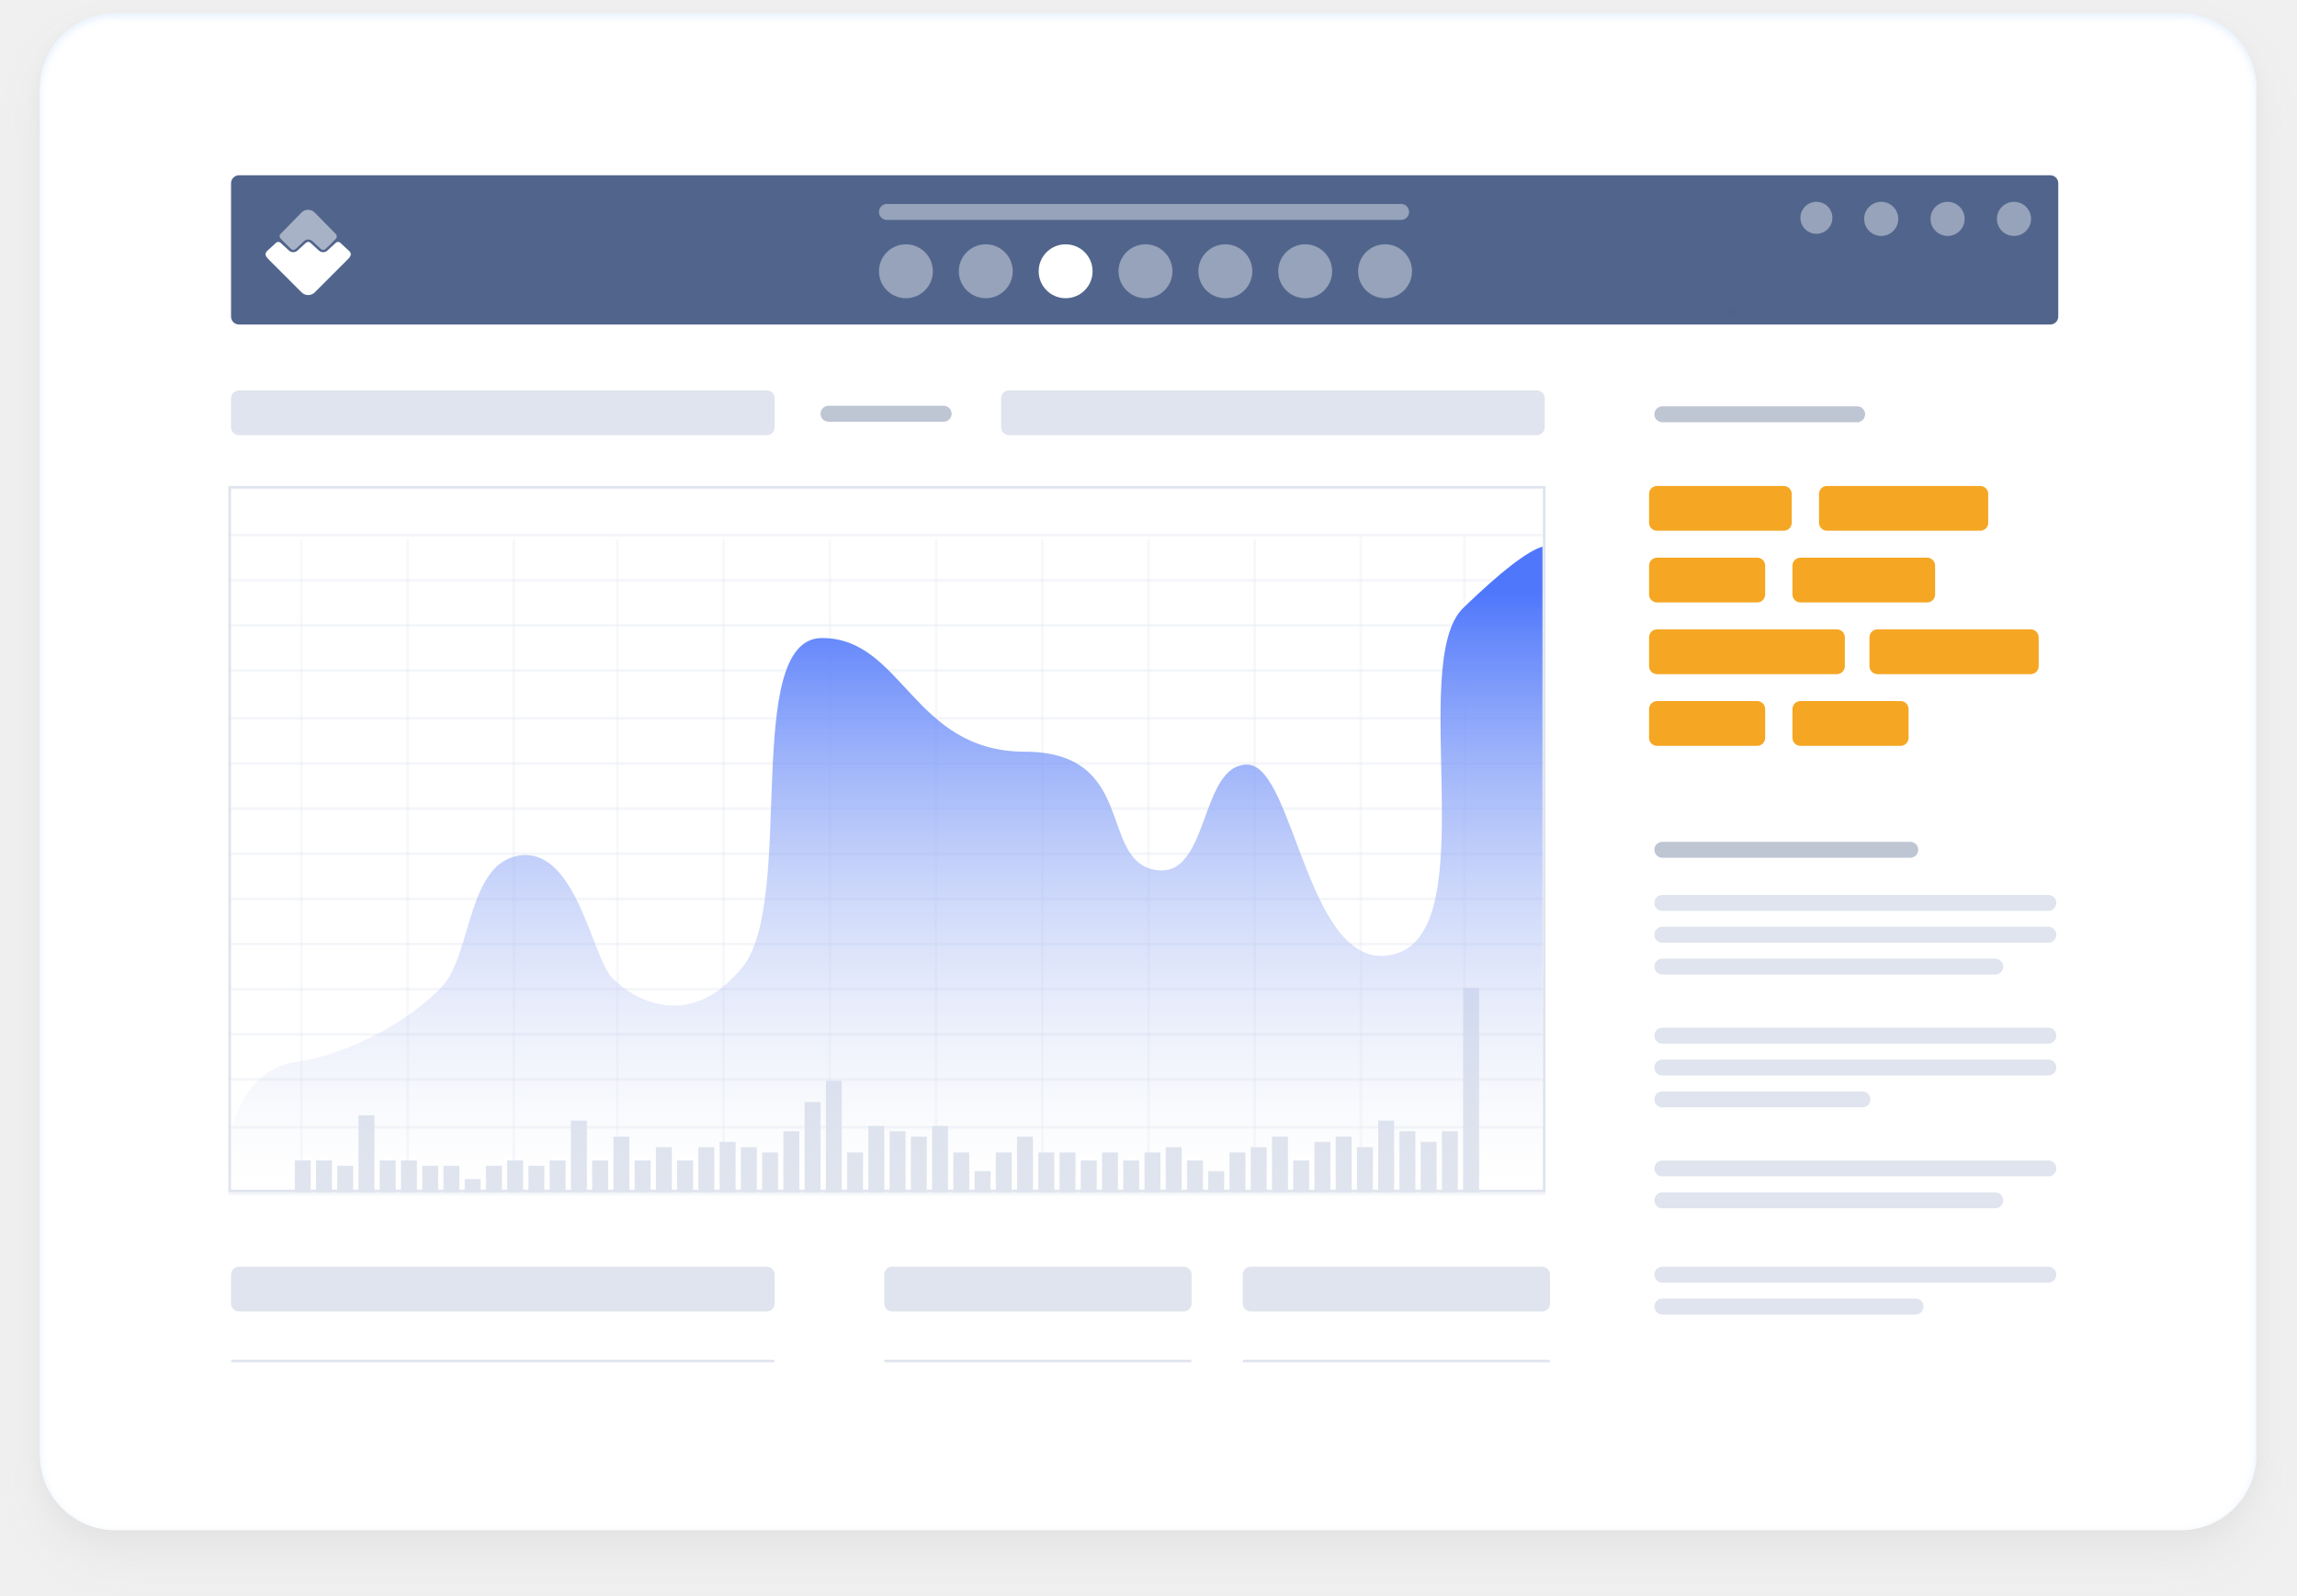
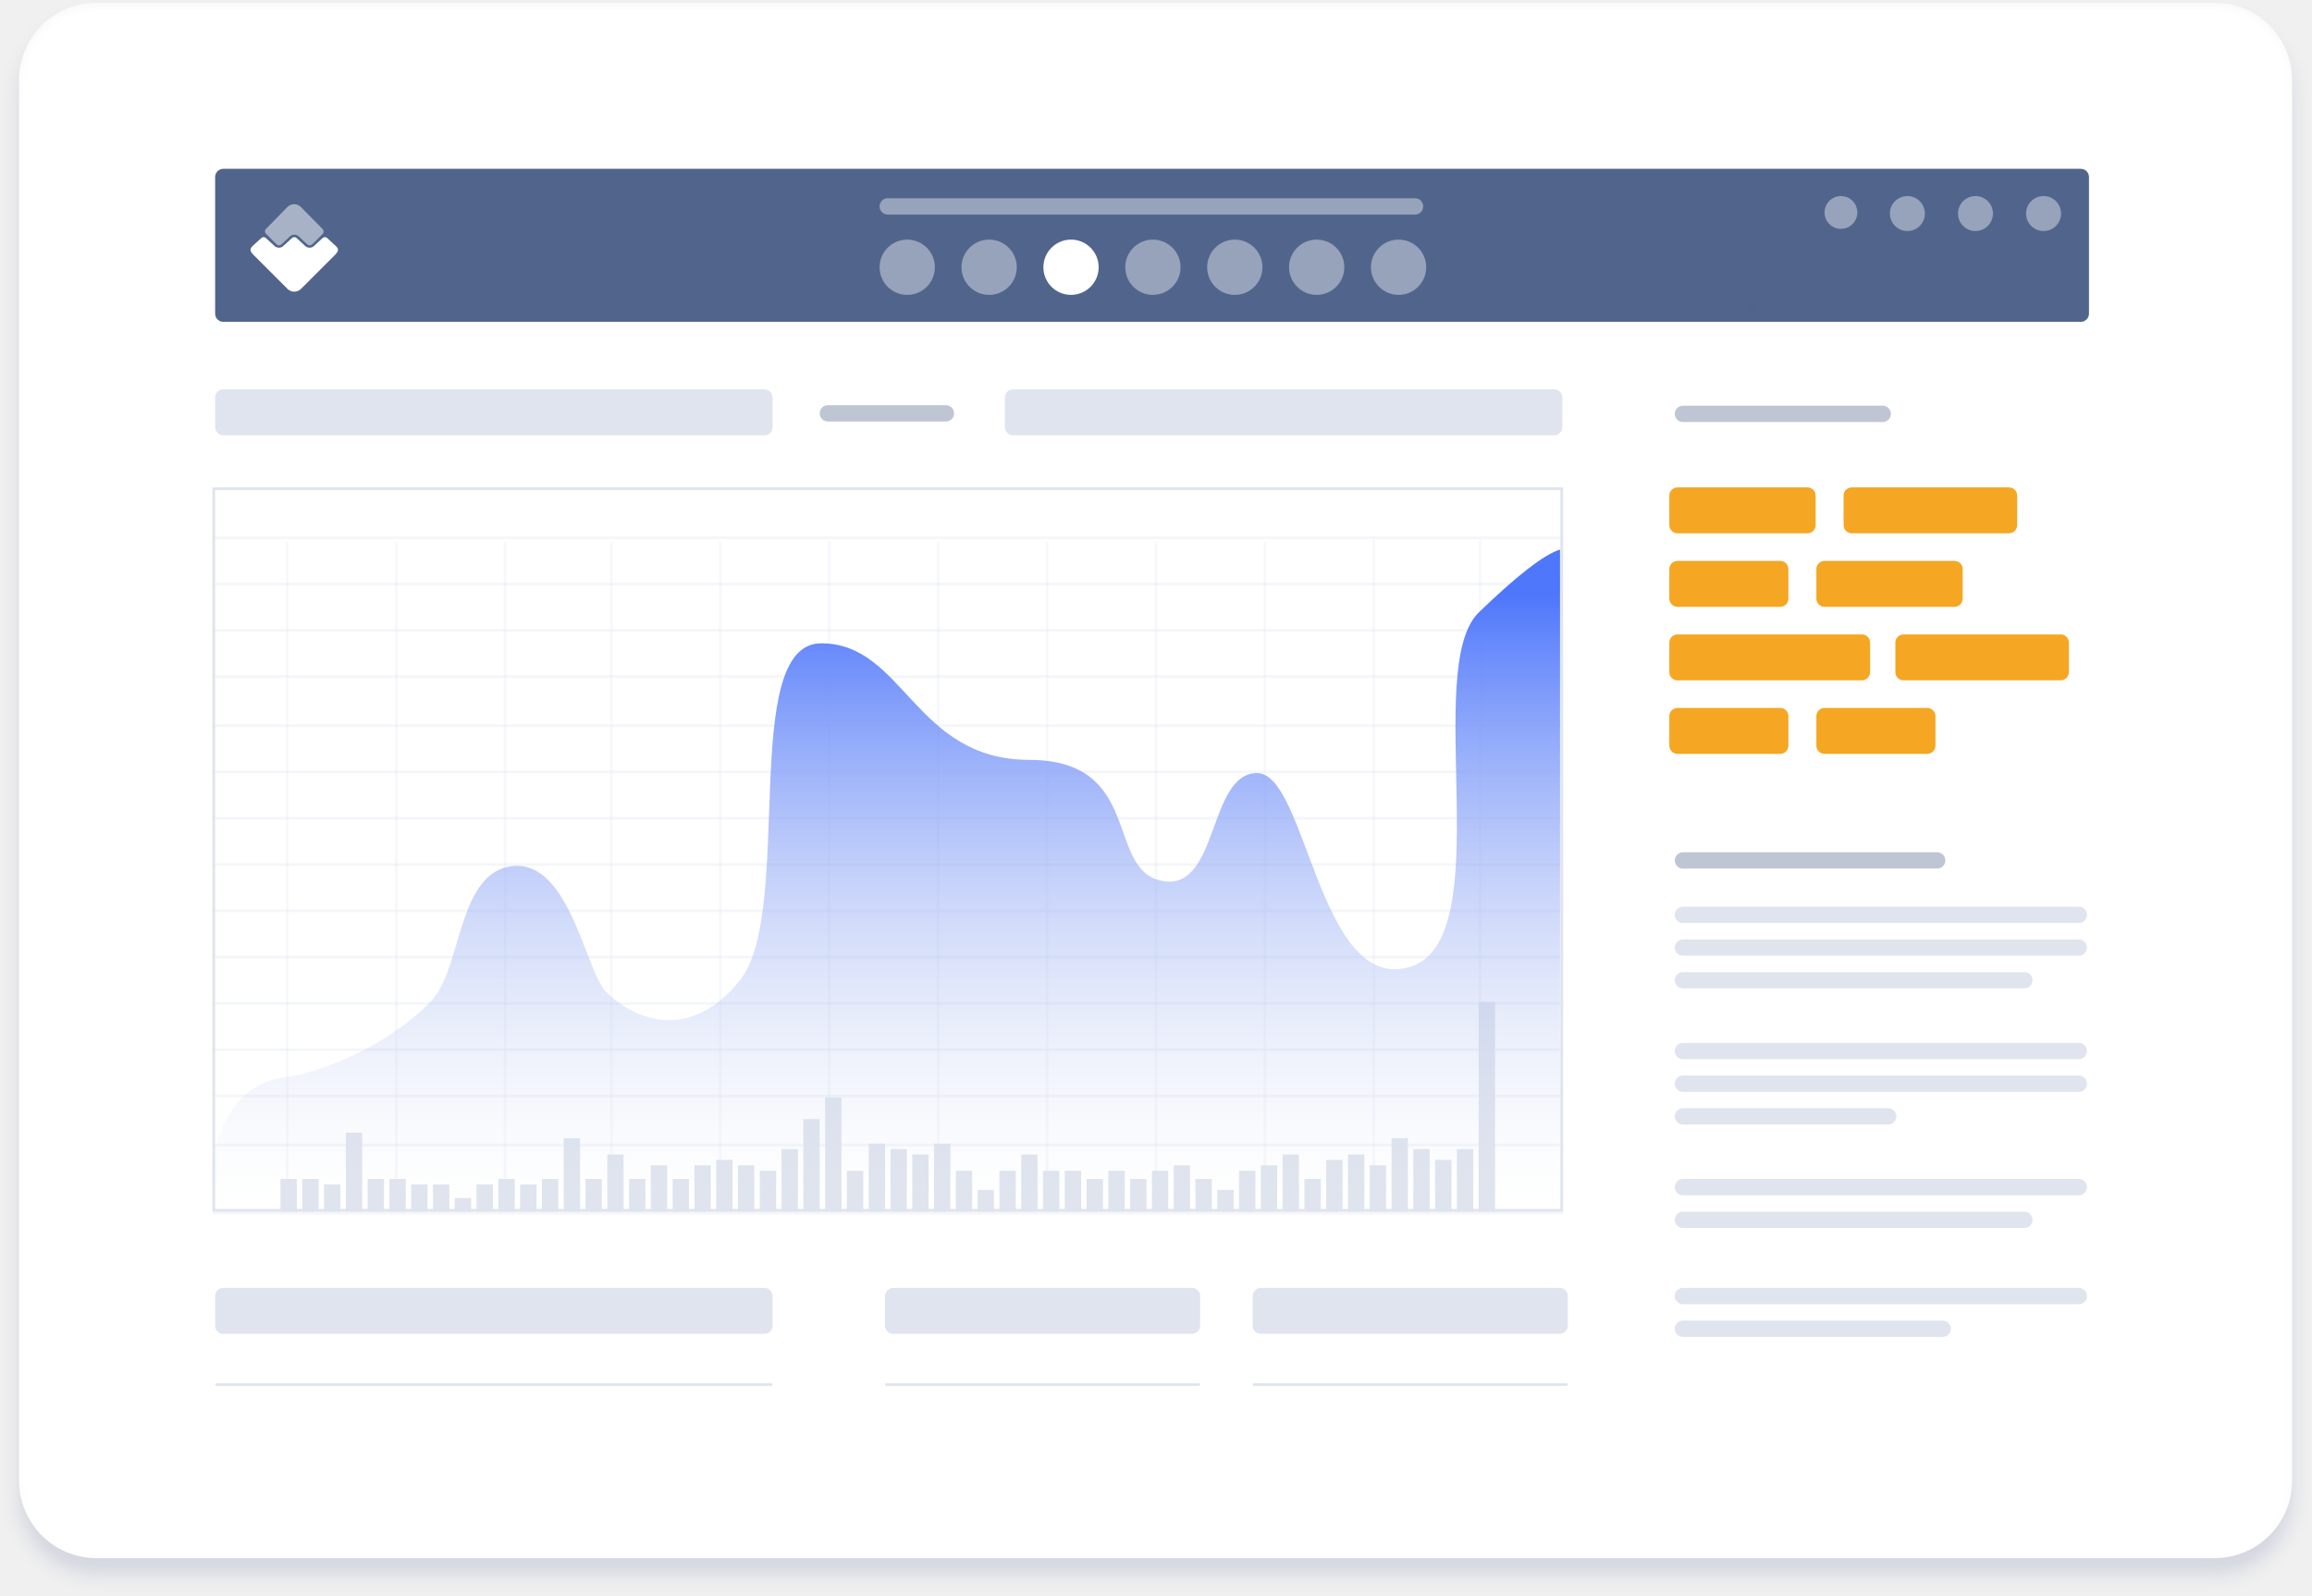
- <svg xmlns="http://www.w3.org/2000/svg" xmlns:xlink="http://www.w3.org/1999/xlink" width="865" height="601" viewBox="0 0 865 601">
+ <svg xmlns="http://www.w3.org/2000/svg" xmlns:xlink="http://www.w3.org/1999/xlink" width="849" height="586" viewBox="0 0 849 586">
  <defs>
-     <path id="dex_big-b" d="M28.422,0 L806.272,0 C821.97,0 834.695,12.727 834.695,28.422 L834.695,542.816 C834.695,558.513 821.967,571.238 806.272,571.238 L28.422,571.238 C12.725,571.238 0,558.512 0,542.816 L0,28.422 C0,12.725 12.728,0 28.422,0 Z" />
-     <filter id="dex_big-a" width="108%" height="111.7%" x="-4%" y="-3.8%" filterUnits="objectBoundingBox">
-       <feOffset dy="2" in="SourceAlpha" result="shadowOffsetOuter1" />
-       <feGaussianBlur in="shadowOffsetOuter1" result="shadowBlurOuter1" stdDeviation="3" />
-       <feColorMatrix in="shadowBlurOuter1" result="shadowMatrixOuter1" values="0 0 0 0 0.894   0 0 0 0 0.894   0 0 0 0 0.894  0 0 0 0.8 0" />
-       <feOffset dy="10" in="SourceAlpha" result="shadowOffsetOuter2" />
-       <feGaussianBlur in="shadowOffsetOuter2" result="shadowBlurOuter2" stdDeviation="7.5" />
-       <feColorMatrix in="shadowBlurOuter2" result="shadowMatrixOuter2" values="0 0 0 0 0.883   0 0 0 0 0.883   0 0 0 0 0.883  0 0 0 0.65 0" />
-       <feMerge>
-         <feMergeNode in="shadowMatrixOuter1" />
-         <feMergeNode in="shadowMatrixOuter2" />
-       </feMerge>
+     <path id="home_dex-b" d="M28.422,0 L806.272,0 C821.97,0 834.695,12.727 834.695,28.422 L834.695,542.816 C834.695,558.513 821.967,571.238 806.272,571.238 L28.422,571.238 C12.725,571.238 0,558.512 0,542.816 L0,28.422 C0,12.725 12.728,0 28.422,0 Z" />
+     <filter id="home_dex-a" width="103.2%" height="104.7%" x="-1.6%" y="-1.3%" filterUnits="objectBoundingBox">
+       <feOffset dy="6" in="SourceAlpha" result="shadowOffsetOuter1" />
+       <feGaussianBlur in="shadowOffsetOuter1" result="shadowBlurOuter1" stdDeviation="3.5" />
+       <feColorMatrix in="shadowBlurOuter1" values="0 0 0 0 0   0 0 0 0 0.09   0 0 0 0 0.423  0 0 0 0.12 0" />
    </filter>
-     <filter id="dex_big-c" width="111%" height="116.1%" x="-5.5%" y="-6%" filterUnits="objectBoundingBox">
-       <feGaussianBlur in="SourceAlpha" result="shadowBlurInner1" stdDeviation="15" />
-       <feOffset dy="-20" in="shadowBlurInner1" result="shadowOffsetInner1" />
+     <filter id="home_dex-c" width="102.2%" height="103.2%" x="-1.1%" y="-.5%" filterUnits="objectBoundingBox">
+       <feGaussianBlur in="SourceAlpha" result="shadowBlurInner1" stdDeviation="1.5" />
+       <feOffset dy="1" in="shadowBlurInner1" result="shadowOffsetInner1" />
      <feComposite in="shadowOffsetInner1" in2="SourceAlpha" k2="-1" k3="1" operator="arithmetic" result="shadowInnerInner1" />
-       <feColorMatrix in="shadowInnerInner1" result="shadowMatrixInner1" values="0 0 0 0 0.961   0 0 0 0 0.976   0 0 0 0 1  0 0 0 0 0" />
-       <feGaussianBlur in="SourceAlpha" result="shadowBlurInner2" stdDeviation="1.5" />
-       <feOffset dy="1" in="shadowBlurInner2" result="shadowOffsetInner2" />
-       <feComposite in="shadowOffsetInner2" in2="SourceAlpha" k2="-1" k3="1" operator="arithmetic" result="shadowInnerInner2" />
-       <feColorMatrix in="shadowInnerInner2" result="shadowMatrixInner2" values="0 0 0 0 0.45   0 0 0 0 0.685   0 0 0 0 1  0 0 0 0.2 0" />
-       <feMerge>
-         <feMergeNode in="shadowMatrixInner1" />
-         <feMergeNode in="shadowMatrixInner2" />
-       </feMerge>
+       <feColorMatrix in="shadowInnerInner1" values="0 0 0 0 0   0 0 0 0 0   0 0 0 0 0  0 0 0 0.03 0" />
    </filter>
-     <linearGradient id="dex_big-d" x1="50%" x2="50%" y1="0%" y2="100%">
+     <linearGradient id="home_dex-d" x1="50%" x2="50%" y1="0%" y2="100%">
      <stop offset="0%" stop-color="#F3F4F6" />
      <stop offset="100%" stop-color="#FFF" />
    </linearGradient>
-     <linearGradient id="dex_big-e" x1="50%" x2="50%" y1="7.014%" y2="99.401%">
+     <linearGradient id="home_dex-e" x1="50%" x2="50%" y1="7.014%" y2="99.401%">
      <stop offset="0%" stop-color="#4F77FC" />
      <stop offset="100%" stop-color="#DFE4EE" stop-opacity="0" />
    </linearGradient>
  </defs>
-   <g fill="none" fill-rule="evenodd" transform="translate(15 5)">
-     <use fill="#000" filter="url(#dex_big-a)" xlink:href="#dex_big-b" />
-     <use fill="#FFF" xlink:href="#dex_big-b" />
-     <use fill="#000" filter="url(#dex_big-c)" xlink:href="#dex_big-b" />
-     <path fill="url(#dex_big-d)" d="M636.514,115.324 C637.612,115.324 638.503,114.433 638.503,113.334 C638.503,112.235 637.612,111.344 636.514,111.344 C635.415,111.344 634.524,112.235 634.524,113.334 C634.524,114.433 635.415,115.324 636.514,115.324 Z" style="mix-blend-mode:multiply" />
+   <g fill="none" fill-rule="evenodd" transform="translate(7 1)">
+     <use fill="#000" filter="url(#home_dex-a)" xlink:href="#home_dex-b" />
+     <use fill="#FFF" xlink:href="#home_dex-b" />
+     <use fill="#000" filter="url(#home_dex-c)" xlink:href="#home_dex-b" />
+     <path fill="url(#home_dex-d)" d="M636.514,115.324 C637.612,115.324 638.503,114.433 638.503,113.334 C638.503,112.235 637.612,111.344 636.514,111.344 C635.415,111.344 634.524,112.235 634.524,113.334 C634.524,114.433 635.415,115.324 636.514,115.324 Z" style="mix-blend-mode:multiply" />
    <path fill="#263F6F" d="M75,61 L757.102,61 L757.102,61 C758.759,61 760.102,62.343 760.102,64 L760.102,114.204 L760.102,114.204 C760.102,115.861 758.759,117.204 757.102,117.204 L75,117.204 L75,117.204 C73.343,117.204 72,115.861 72,114.204 L72,64 L72,64 C72,62.343 73.343,61 75,61 Z" opacity=".8" />
    <path fill="#DFE4EE" d="M75 142L273.723 142 273.723 142C275.379 142 276.723 143.343 276.723 145L276.723 155.861 276.723 155.861C276.723 157.518 275.379 158.861 273.723 158.861L75 158.861 75 158.861C73.343 158.861 72 157.518 72 155.861L72 145 72 145C72 143.343 73.343 142 75 142zM75 472L273.723 472 273.723 472C275.379 472 276.723 473.343 276.723 475L276.723 485.86 276.723 485.86C276.723 487.517 275.379 488.86 273.723 488.86L75 488.86 75 488.86C73.343 488.86 72 487.517 72 485.86L72 475 72 475C72 473.343 73.343 472 75 472zM72.5 507L276.223 507 276.223 507C276.499 507 276.723 507.224 276.723 507.5L276.723 507.5 276.723 507.5C276.723 507.776 276.499 508 276.223 508L72.5 508 72.5 508C72.224 508 72 507.776 72 507.5L72 507.5 72 507.5C72 507.224 72.224 507 72.5 507zM453.5 507L568.22 507 568.22 507C568.496 507 568.72 507.224 568.72 507.5L568.72 507.5 568.72 507.5C568.72 507.776 568.496 508 568.22 508L453.5 508 453.5 508C453.224 508 453 507.776 453 507.5L453 507.5 453 507.5C453 507.224 453.224 507 453.5 507zM318.5 507L433.22 507 433.22 507C433.496 507 433.72 507.224 433.72 507.5L433.72 507.5 433.72 507.5C433.72 507.776 433.496 508 433.22 508L318.5 508 318.5 508C318.224 508 318 507.776 318 507.5L318 507.5 318 507.5C318 507.224 318.224 507 318.5 507zM456 472L565.72 472 565.72 472C567.377 472 568.72 473.343 568.72 475L568.72 485.86 568.72 485.86C568.72 487.517 567.377 488.86 565.72 488.86L456 488.86 456 488.86C454.343 488.86 453 487.517 453 485.86L453 475 453 475C453 473.343 454.343 472 456 472zM321 472L430.72 472 430.72 472C432.377 472 433.72 473.343 433.72 475L433.72 485.86 433.72 485.86C433.72 487.517 432.377 488.86 430.72 488.86L321 488.86 321 488.86C319.343 488.86 318 487.517 318 485.86L318 475 318 475C318 473.343 319.343 472 321 472zM365 142L563.723 142 563.723 142C565.379 142 566.723 143.343 566.723 145L566.723 155.861 566.723 155.861C566.723 157.518 565.379 158.861 563.723 158.861L365 158.861 365 158.861C363.343 158.861 362 157.518 362 155.861L362 145 362 145C362 143.343 363.343 142 365 142z" />
    <path stroke="#263F6F" stroke-linecap="round" stroke-width="6" d="M297 150.803L340.363 150.803M611 151L684.36 151M611 315L704.36 315" opacity=".3" />
    <path fill="#B5BDCE" stroke="#DFE4EE" stroke-linecap="round" stroke-width="6" d="M611 335L756.36 335M611 347L756.36 347M611 359L736.36 359M611 385L756.36 385M611 397L756.36 397M611 409L686.36 409M611 435L756.36 435M611 447L736.36 447M611 475L756.36 475M611 487L706.36 487" />
    <path fill="#F5A623" d="M609 178L656.723 178 656.723 178C658.379 178 659.723 179.343 659.723 181L659.723 191.861 659.723 191.861C659.723 193.518 658.379 194.861 656.723 194.861L609 194.861 609 194.861C607.343 194.861 606 193.518 606 191.861L606 181 606 181C606 179.343 607.343 178 609 178zM673 178L730.723 178 730.723 178C732.379 178 733.723 179.343 733.723 181L733.723 191.861 733.723 191.861C733.723 193.518 732.379 194.861 730.723 194.861L673 194.861 673 194.861C671.343 194.861 670 193.518 670 191.861L670 181 670 181C670 179.343 671.343 178 673 178zM609 205L646.723 205 646.723 205C648.379 205 649.723 206.343 649.723 208L649.723 218.861 649.723 218.861C649.723 220.518 648.379 221.861 646.723 221.861L609 221.861 609 221.861C607.343 221.861 606 220.518 606 218.861L606 208 606 208C606 206.343 607.343 205 609 205zM663 205L710.723 205 710.723 205C712.379 205 713.723 206.343 713.723 208L713.723 218.861 713.723 218.861C713.723 220.518 712.379 221.861 710.723 221.861L663 221.861 663 221.861C661.343 221.861 660 220.518 660 218.861L660 208 660 208C660 206.343 661.343 205 663 205zM609 232L676.723 232 676.723 232C678.379 232 679.723 233.343 679.723 235L679.723 245.861 679.723 245.861C679.723 247.518 678.379 248.861 676.723 248.861L609 248.861 609 248.861C607.343 248.861 606 247.518 606 245.861L606 235 606 235C606 233.343 607.343 232 609 232zM692 232L749.723 232 749.723 232C751.379 232 752.723 233.343 752.723 235L752.723 245.861 752.723 245.861C752.723 247.518 751.379 248.861 749.723 248.861L692 248.861 692 248.861C690.343 248.861 689 247.518 689 245.861L689 235 689 235C689 233.343 690.343 232 692 232zM609 259L646.723 259 646.723 259C648.379 259 649.723 260.343 649.723 262L649.723 272.861 649.723 272.861C649.723 274.518 648.379 275.861 646.723 275.861L609 275.861 609 275.861C607.343 275.861 606 274.518 606 272.861L606 262 606 262C606 260.343 607.343 259 609 259zM663 259L700.723 259 700.723 259C702.379 259 703.723 260.343 703.723 262L703.723 272.861 703.723 272.861C703.723 274.518 702.379 275.861 700.723 275.861L663 275.861 663 275.861C661.343 275.861 660 274.518 660 272.861L660 262 660 262C660 260.343 661.343 259 663 259z" />
    <g fill="#FFF" transform="translate(85 74)">
      <path d="M26.466,9.131 L18.498,1.044 C17.127,-0.348 14.906,-0.348 13.535,1.044 L5.633,9.131 C5.176,9.595 5.176,10.324 5.633,10.788 L8.049,13.241 L9.616,14.766 C10.074,15.23 10.792,15.23 11.314,14.766 L14.514,11.783 C15.363,10.987 16.735,10.987 17.649,11.783 L20.849,14.766 C21.306,15.23 22.025,15.23 22.547,14.766 L24.18,13.241 L26.596,10.788 C26.923,10.324 26.923,9.595 26.466,9.131 Z" opacity=".5" />
      <path d="M1.065,18.586 L13.566,31.086 C14.94,32.46 17.166,32.46 18.54,31.086 L31.041,18.586 C33.201,16.427 31.696,15.772 30.125,14.267 L28.161,12.435 C27.703,11.976 26.983,11.976 26.46,12.435 L23.253,15.38 C22.402,16.165 21.027,16.165 20.111,15.38 L16.904,12.435 C16.446,11.976 15.726,11.976 15.202,12.435 L11.995,15.38 C11.144,16.165 9.77,16.165 8.854,15.38 L5.646,12.435 C5.188,11.976 4.468,11.976 3.945,12.435 L2.178,14.071 C0.541,15.641 -1.16,16.361 1.065,18.586 Z" />
    </g>
    <path stroke="#FFF" stroke-linecap="round" stroke-width="6" d="M319,74.803 L512.623,74.803" opacity=".4" />
    <g fill="#FFF" transform="translate(316 87)">
      <circle cx="10.149" cy="10.149" r="10.149" opacity=".4" />
      <circle cx="40.221" cy="10.149" r="10.149" opacity=".4" />
      <circle cx="70.293" cy="10.149" r="10.149" />
      <circle cx="100.365" cy="10.149" r="10.149" opacity=".4" />
      <circle cx="130.437" cy="10.149" r="10.149" opacity=".4" />
      <circle cx="160.509" cy="10.149" r="10.149" opacity=".4" />
      <circle cx="190.581" cy="10.149" r="10.149" opacity=".4" />
    </g>
    <circle cx="743.423" cy="77.423" r="6.423" fill="#FFF" opacity=".4" />
    <circle cx="718.423" cy="77.423" r="6.423" fill="#FFF" opacity=".4" />
    <circle cx="693.423" cy="77.423" r="6.423" fill="#FFF" opacity=".4" />
    <circle cx="669.022" cy="77.022" r="6.022" fill="#FFF" opacity=".4" />
    <rect width="495" height="265" x="71.5" y="178.5" stroke="#DFE4EE" />
    <polygon fill="#DFE4EE" fill-rule="nonzero" points="71 445 567 445 567 444 71 444" opacity=".33" />
    <polygon fill="#DFE4EE" fill-rule="nonzero" points="71 420 567 420 567 419 71 419" opacity=".33" />
    <polygon fill="#DFE4EE" fill-rule="nonzero" points="71 402 567 402 567 401 71 401" opacity=".33" />
    <polygon fill="#DFE4EE" fill-rule="nonzero" points="71 385 567 385 567 384 71 384" opacity=".33" />
    <polygon fill="#DFE4EE" fill-rule="nonzero" points="71 368 567 368 567 367 71 367" opacity=".33" />
    <polygon fill="#DFE4EE" fill-rule="nonzero" points="71 351 567 351 567 350 71 350" opacity=".33" />
    <polygon fill="#DFE4EE" fill-rule="nonzero" points="71 334 567 334 567 333 71 333" opacity=".33" />
    <polygon fill="#DFE4EE" fill-rule="nonzero" points="71 317 567 317 567 316 71 316" opacity=".33" />
    <polygon fill="#DFE4EE" fill-rule="nonzero" points="71 300 567 300 567 299 71 299" opacity=".33" />
    <polygon fill="#DFE4EE" fill-rule="nonzero" points="71 283 567 283 567 282 71 282" opacity=".33" />
    <polygon fill="#DFE4EE" fill-rule="nonzero" points="71 266 567 266 567 265 71 265" opacity=".33" />
    <polygon fill="#DFE4EE" fill-rule="nonzero" points="71 248 567 248 567 247 71 247" opacity=".33" />
    <polygon fill="#DFE4EE" fill-rule="nonzero" points="71 231 567 231 567 230 71 230" opacity=".33" />
    <polygon fill="#DFE4EE" fill-rule="nonzero" points="71 214 567 214 567 213 71 213" opacity=".33" />
    <polygon fill="#DFE4EE" fill-rule="nonzero" points="71 197 567 197 567 196 71 196" opacity=".33" />
    <path fill="#DFE4EE" fill-rule="nonzero" d="M98 198.441L98 442.729C98 442.973 98.224 443.17 98.5 443.17 98.776 443.17 99 442.973 99 442.729L99 198.441C99 198.197 98.776 198 98.5 198 98.224 198 98 198.197 98 198.441zM138 198.441L138 442.729C138 442.973 138.224 443.17 138.5 443.17 138.776 443.17 139 442.973 139 442.729L139 198.441C139 198.197 138.776 198 138.5 198 138.224 198 138 198.197 138 198.441zM178 198.441L178 442.729C178 442.973 178.224 443.17 178.5 443.17 178.776 443.17 179 442.973 179 442.729L179 198.441C179 198.197 178.776 198 178.5 198 178.224 198 178 198.197 178 198.441zM217 198.441L217 442.729C217 442.973 217.224 443.17 217.5 443.17 217.776 443.17 218 442.973 218 442.729L218 198.441C218 198.197 217.776 198 217.5 198 217.224 198 217 198.197 217 198.441zM257 198.441L257 442.729C257 442.973 257.224 443.17 257.5 443.17 257.776 443.17 258 442.973 258 442.729L258 198.441C258 198.197 257.776 198 257.5 198 257.224 198 257 198.197 257 198.441zM297 198.441L297 442.729C297 442.973 297.224 443.17 297.5 443.17 297.776 443.17 298 442.973 298 442.729L298 198.441C298 198.197 297.776 198 297.5 198 297.224 198 297 198.197 297 198.441zM337 198.441L337 442.729C337 442.973 337.224 443.17 337.5 443.17 337.776 443.17 338 442.973 338 442.729L338 198.441C338 198.197 337.776 198 337.5 198 337.224 198 337 198.197 337 198.441zM377 198.441L377 442.729C377 442.973 377.224 443.17 377.5 443.17 377.776 443.17 378 442.973 378 442.729L378 198.441C378 198.197 377.776 198 377.5 198 377.224 198 377 198.197 377 198.441zM417 198.441L417 442.729C417 442.973 417.224 443.17 417.5 443.17 417.776 443.17 418 442.973 418 442.729L418 198.441C418 198.197 417.776 198 417.5 198 417.224 198 417 198.197 417 198.441zM457 198.441L457 442.729C457 442.973 457.224 443.17 457.5 443.17 457.776 443.17 458 442.973 458 442.729L458 198.441C458 198.197 457.776 198 457.5 198 457.224 198 457 198.197 457 198.441zM497 197.441L497 443.493C497 443.737 497.224 443.934 497.5 443.934 497.776 443.934 498 443.737 498 443.493L498 197.441C498 197.197 497.776 197 497.5 197 497.224 197 497 197.197 497 197.441zM536 197.441L536 443.493C536 443.737 536.224 443.934 536.5 443.934 536.776 443.934 537 443.737 537 443.493L537 197.441C537 197.197 536.776 197 536.5 197 536.224 197 536 197.197 536 197.441z" opacity=".25" />
    <rect width="6" height="12" x="96" y="432" fill="#DFE4EE" />
    <rect width="6" height="12" x="104" y="432" fill="#DFE4EE" />
    <rect width="6" height="10" x="112" y="434" fill="#DFE4EE" />
    <rect width="6" height="29" x="120" y="415" fill="#DFE4EE" />
    <rect width="6" height="12" x="128" y="432" fill="#DFE4EE" />
    <rect width="6" height="12" x="136" y="432" fill="#DFE4EE" />
    <rect width="6" height="10" x="144" y="434" fill="#DFE4EE" />
    <rect width="6" height="10" x="152" y="434" fill="#DFE4EE" />
    <rect width="6" height="5" x="160" y="439" fill="#DFE4EE" />
    <rect width="6" height="10" x="168" y="434" fill="#DFE4EE" />
    <rect width="6" height="12" x="176" y="432" fill="#DFE4EE" />
    <rect width="6" height="10" x="184" y="434" fill="#DFE4EE" />
    <rect width="6" height="12" x="192" y="432" fill="#DFE4EE" />
    <rect width="6" height="27" x="200" y="417" fill="#DFE4EE" />
    <rect width="6" height="12" x="208" y="432" fill="#DFE4EE" />
    <rect width="6" height="21" x="216" y="423" fill="#DFE4EE" />
    <rect width="6" height="12" x="224" y="432" fill="#DFE4EE" />
    <rect width="6" height="17" x="232" y="427" fill="#DFE4EE" />
    <rect width="6" height="12" x="240" y="432" fill="#DFE4EE" />
    <rect width="6" height="17" x="248" y="427" fill="#DFE4EE" />
    <rect width="6" height="19" x="256" y="425" fill="#DFE4EE" />
    <rect width="6" height="17" x="264" y="427" fill="#DFE4EE" />
    <rect width="6" height="15" x="272" y="429" fill="#DFE4EE" />
    <rect width="6" height="23" x="280" y="421" fill="#DFE4EE" />
    <rect width="6" height="34" x="288" y="410" fill="#DFE4EE" />
    <rect width="6" height="42" x="296" y="402" fill="#DFE4EE" />
    <rect width="6" height="15" x="304" y="429" fill="#DFE4EE" />
    <rect width="6" height="25" x="312" y="419" fill="#DFE4EE" />
    <rect width="6" height="23" x="320" y="421" fill="#DFE4EE" />
    <rect width="6" height="21" x="328" y="423" fill="#DFE4EE" />
    <rect width="6" height="25" x="336" y="419" fill="#DFE4EE" />
    <rect width="6" height="15" x="344" y="429" fill="#DFE4EE" />
    <rect width="6" height="8" x="352" y="436" fill="#DFE4EE" />
    <rect width="6" height="15" x="360" y="429" fill="#DFE4EE" />
    <rect width="6" height="21" x="368" y="423" fill="#DFE4EE" />
    <rect width="6" height="15" x="376" y="429" fill="#DFE4EE" />
    <rect width="6" height="15" x="384" y="429" fill="#DFE4EE" />
    <rect width="6" height="12" x="392" y="432" fill="#DFE4EE" />
    <rect width="6" height="15" x="400" y="429" fill="#DFE4EE" />
    <rect width="6" height="12" x="408" y="432" fill="#DFE4EE" />
    <rect width="6" height="15" x="416" y="429" fill="#DFE4EE" />
    <rect width="6" height="17" x="424" y="427" fill="#DFE4EE" />
    <rect width="6" height="12" x="432" y="432" fill="#DFE4EE" />
    <rect width="6" height="8" x="440" y="436" fill="#DFE4EE" />
    <rect width="6" height="15" x="448" y="429" fill="#DFE4EE" />
    <rect width="6" height="17" x="456" y="427" fill="#DFE4EE" />
    <rect width="6" height="21" x="464" y="423" fill="#DFE4EE" />
    <rect width="6" height="12" x="472" y="432" fill="#DFE4EE" />
    <rect width="6" height="19" x="480" y="425" fill="#DFE4EE" />
    <rect width="6" height="21" x="488" y="423" fill="#DFE4EE" />
    <rect width="6" height="17" x="496" y="427" fill="#DFE4EE" />
    <rect width="6" height="27" x="504" y="417" fill="#DFE4EE" />
    <rect width="6" height="23" x="512" y="421" fill="#DFE4EE" />
    <rect width="6" height="19" x="520" y="425" fill="#DFE4EE" />
    <rect width="6" height="23" x="528" y="421" fill="#DFE4EE" />
    <rect width="6" height="77" x="536" y="367" fill="#DFE4EE" />
-     <path fill="url(#dex_big-e)" d="M71,424.655 C74.999,406.601 83.694,396.636 97.086,394.758 C117.174,391.942 140.828,378.325 151.783,366.116 C162.738,353.907 161.088,318.766 181.609,317.045 C202.131,315.325 208.045,355.462 215.436,363.141 C222.826,370.82 244.217,384.196 264.564,359.229 C284.912,334.262 264.129,235.262 294.564,235.262 C325,235.262 328.738,277.993 370.912,278.071 C413.086,278.149 398.738,318.375 419.695,322.524 C440.652,326.672 436.479,282.924 454.652,282.924 C472.826,282.924 477.348,364.002 510.652,354.141 C543.957,344.28 514.912,244.34 536.043,223.914 C550.13,210.297 560.072,202.602 565.869,200.829 L565.869,443 L71.256,443 L71,424.655 Z" />
+     <path fill="url(#home_dex-e)" d="M71,424.655 C74.999,406.601 83.694,396.636 97.086,394.758 C117.174,391.942 140.828,378.325 151.783,366.116 C162.738,353.907 161.088,318.766 181.609,317.045 C202.131,315.325 208.045,355.462 215.436,363.141 C222.826,370.82 244.217,384.196 264.564,359.229 C284.912,334.262 264.129,235.262 294.564,235.262 C325,235.262 328.738,277.993 370.912,278.071 C413.086,278.149 398.738,318.375 419.695,322.524 C440.652,326.672 436.479,282.924 454.652,282.924 C472.826,282.924 477.348,364.002 510.652,354.141 C543.957,344.28 514.912,244.34 536.043,223.914 C550.13,210.297 560.072,202.602 565.869,200.829 L565.869,443 L71.256,443 L71,424.655 Z" />
  </g>
</svg>
